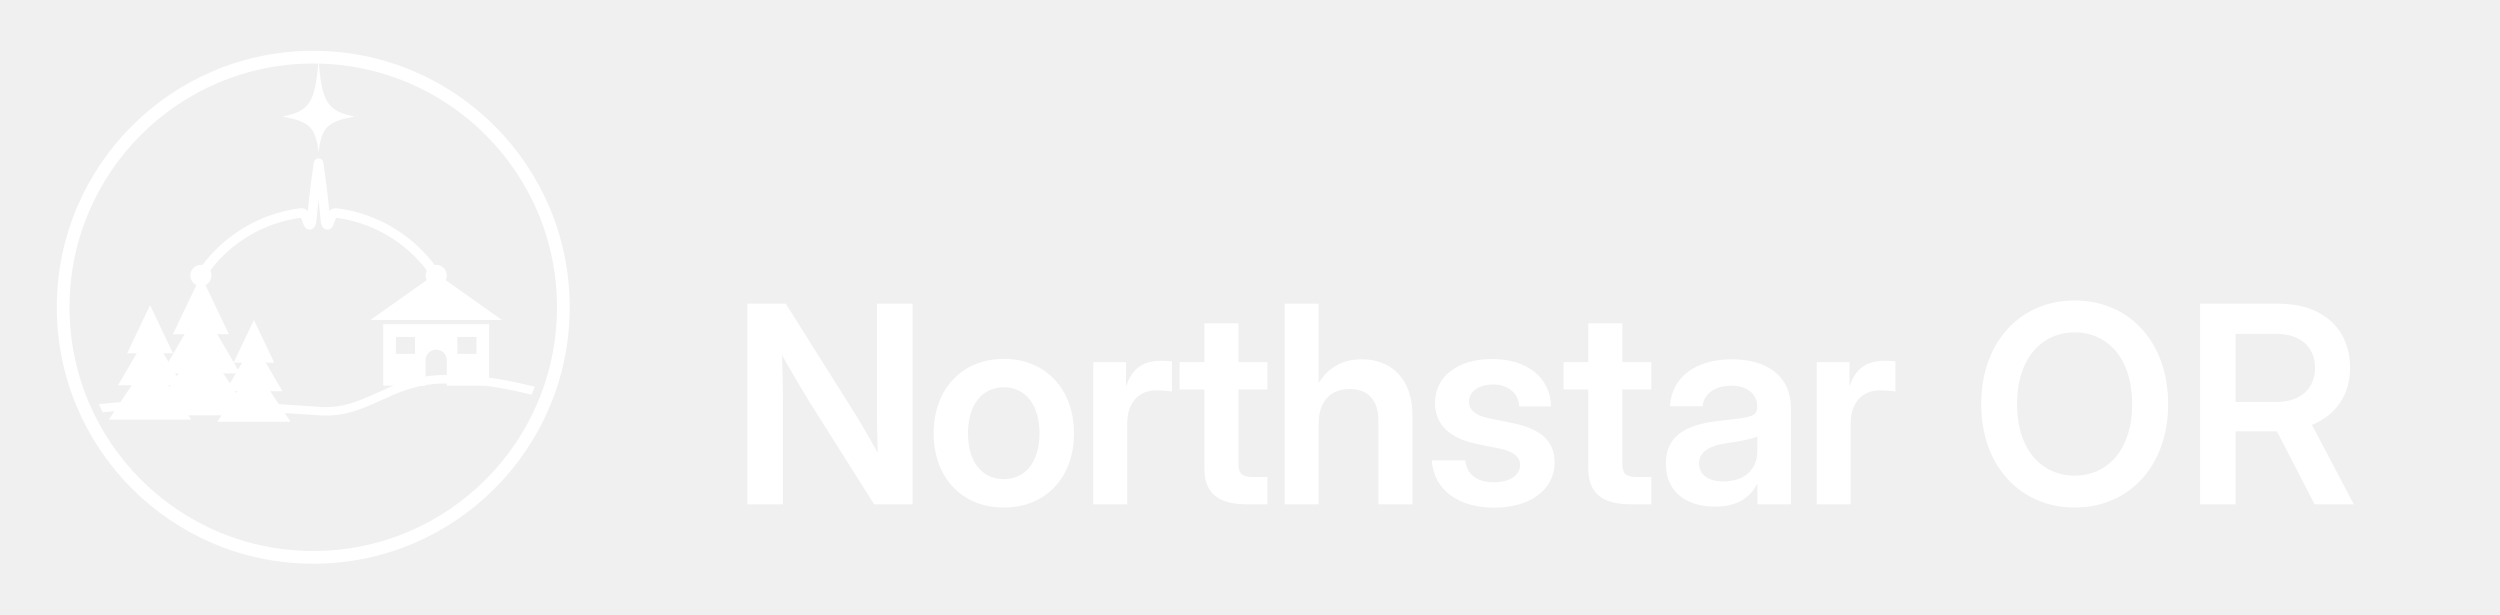
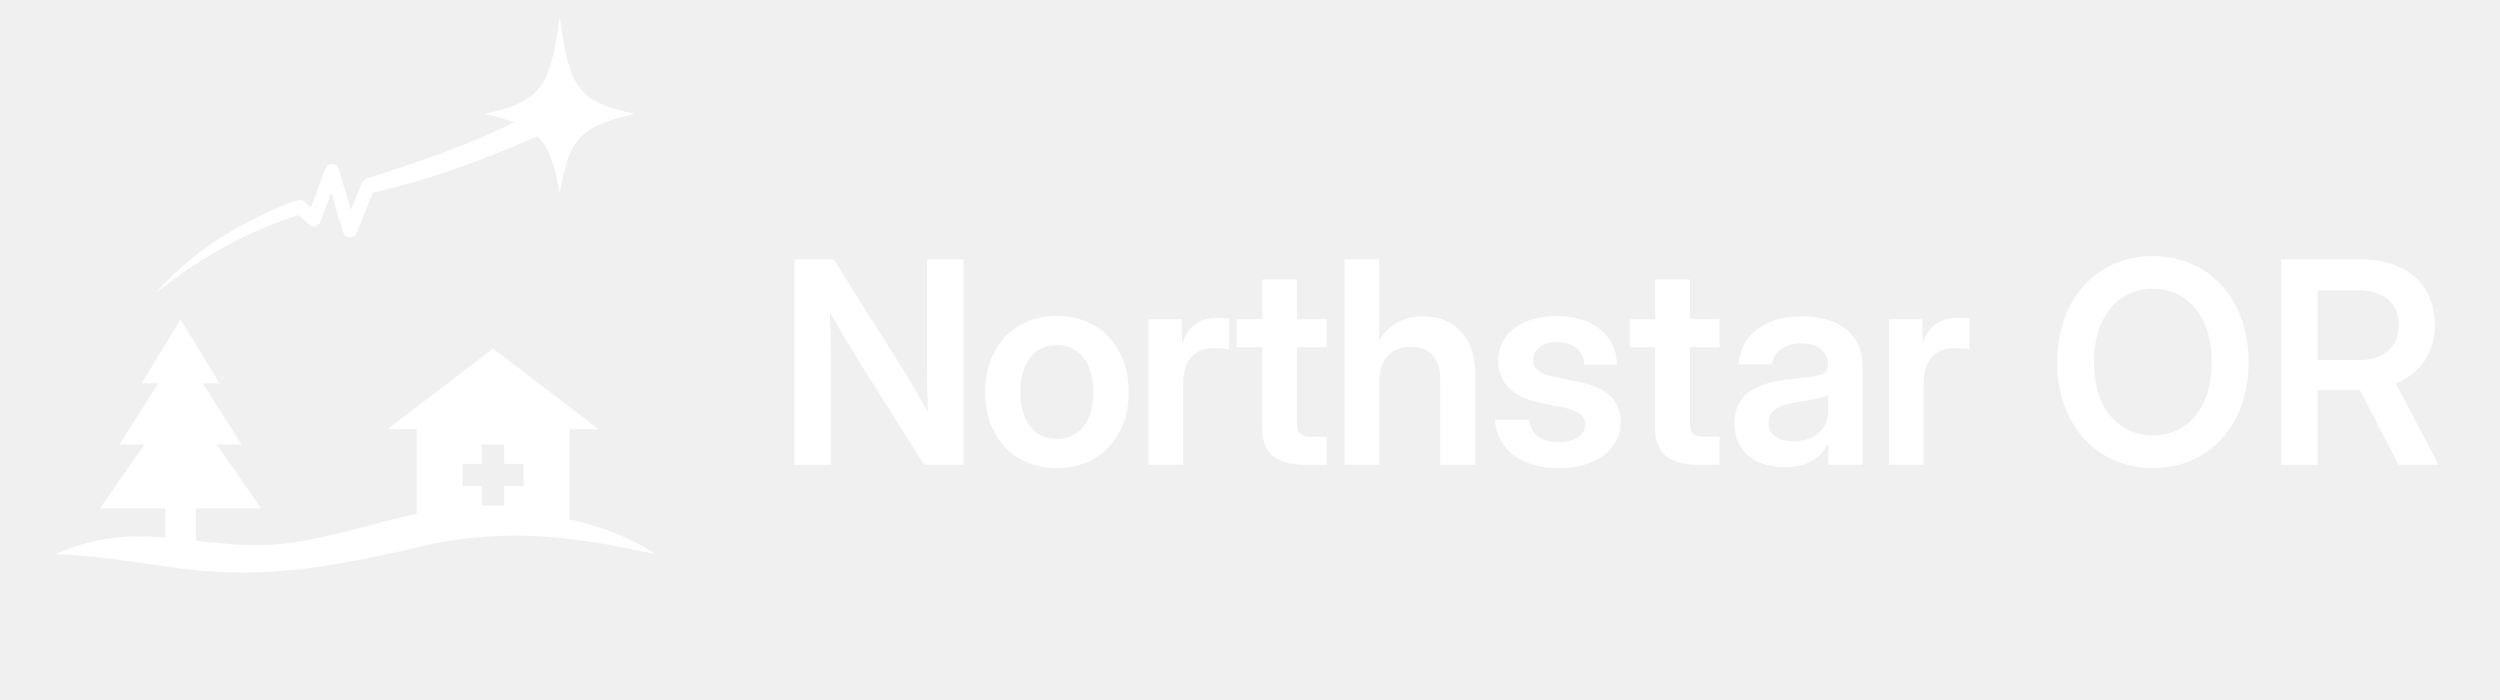
- <svg xmlns="http://www.w3.org/2000/svg" viewBox="0 0 834 205" width="834" height="205">
-   <g transform="translate(14 12) scale(0.35352)">
-     <defs>
-       <clipPath id="inner">
-         <circle cx="256" cy="256" r="222" />
-       </clipPath>
-     </defs>
-     <circle cx="256" cy="256" r="236" fill="none" stroke="#FFFFFF" stroke-width="12" />
-     <g clip-path="url(#inner)">
-       <path d="M0 360 C110 338 190 350 262 354 C306 357 326 326 376 324 C430 322 470 338 512 346" fill="none" stroke="#FFFFFF" stroke-width="8" />
-     </g>
-     <path d="M150 226.0 L123.6 281.4 L176.4 281.4Z" fill="#FFFFFF" />
-     <path d="M150 255.04 L113.0 318.4 L187.0 318.4Z" fill="#FFFFFF" />
-     <path d="M150 286.72 L102.5 358.0 L197.5 358.0Z" fill="#FFFFFF" />
-     <path d="M102 254.0 L80.4 299.4 L123.6 299.4Z" fill="#FFFFFF" />
-     <path d="M102 277.76 L71.8 329.6 L132.2 329.6Z" fill="#FFFFFF" />
-     <path d="M102 303.68 L63.1 362.0 L140.9 362.0Z" fill="#FFFFFF" />
-     <path d="M200 268.0 L180.8 308.3 L219.2 308.3Z" fill="#FFFFFF" />
-     <path d="M200 289.12 L173.1 335.2 L226.9 335.2Z" fill="#FFFFFF" />
-     <path d="M200 312.16 L165.4 364.0 L234.6 364.0Z" fill="#FFFFFF" />
-     <path d="M322 272 H422 V330 H322Z M362 330 V306 a10 10 0 0 1 20 0 V330Z M334 284 h18 v16 h-18Z M392 284 h18 v16 h-18Z" fill="#FFFFFF" fill-rule="evenodd" />
-     <path d="M310 268 L372 224 L434 268Z" fill="#FFFFFF" />
-     <path d="M150.00 226.00 L150.14 225.79 L150.28 225.58 L150.42 225.37 L150.56 225.16 L150.69 224.95 L150.83 224.74 L150.97 224.54 L151.11 224.33 L151.25 224.13 L151.39 223.92 L151.53 223.72 L151.66 223.52 L151.80 223.32 L151.94 223.12 L152.08 222.92 L152.22 222.72 L152.36 222.52 L152.50 222.32 L152.64 222.12 L152.78 221.93 L152.91 221.73 L153.05 221.54 L153.19 221.34 L153.33 221.15 L153.47 220.96 L153.61 220.77 L153.75 220.58 L153.88 220.39 L154.02 220.20 L154.16 220.01 L154.30 219.82 L154.44 219.63 L154.58 219.45 L154.72 219.26 L154.86 219.08 L155.00 218.89 L155.13 218.71 L155.27 218.52 L155.41 218.34 L155.55 218.16 L155.69 217.98 L155.83 217.80 L155.97 217.62 L156.10 217.44 L156.24 217.26 L156.38 217.08 L156.52 216.90 L156.66 216.72 L156.80 216.55 L156.94 216.37 L157.08 216.20 L157.22 216.02 L157.35 215.85 L157.49 215.68 L157.63 215.50 L157.77 215.33 L157.91 215.16 L158.05 214.99 L158.19 214.82 L158.32 214.65 L158.46 214.48 L158.60 214.31 L158.74 214.14 L158.88 213.97 L159.02 213.81 L159.16 213.64 L159.30 213.48 L159.44 213.31 L159.57 213.15 L159.71 212.98 L159.85 212.82 L159.99 212.65 L160.13 212.49 L160.27 212.33 L160.41 212.17 L160.54 212.01 L160.68 211.85 L160.82 211.69 L160.96 211.53 L161.10 211.37 L161.24 211.21 L161.38 211.05 L161.52 210.89 L161.66 210.74 L161.79 210.58 L161.93 210.42 L162.07 210.27 L162.21 210.11 L162.35 209.96 L162.49 209.80 L162.63 209.65 L162.76 209.50 L162.90 209.35 L163.04 209.19 L163.18 209.04 L163.32 208.89 L163.46 208.74 L163.60 208.59 L163.74 208.44 L163.88 208.29 L164.01 208.14 L164.15 207.99 L164.29 207.85 L164.43 207.70 L164.57 207.55 L164.71 207.40 L164.85 207.26 L164.99 207.11 L165.12 206.97 L165.26 206.82 L165.40 206.68 L165.54 206.53 L165.68 206.39 L165.82 206.25 L165.96 206.10 L166.09 205.96 L166.23 205.82 L166.37 205.68 L166.51 205.54 L166.65 205.40 L166.79 205.26 L166.93 205.12 L167.07 204.98 L167.20 204.84 L167.34 204.70 L167.48 204.56 L167.62 204.42 L167.76 204.29 L167.90 204.15 L168.04 204.01 L168.18 203.88 L168.31 203.74 L168.45 203.61 L168.59 203.47 L168.73 203.34 L168.87 203.20 L169.01 203.07 L169.15 202.94 L169.29 202.80 L169.43 202.67 L169.56 202.54 L169.70 202.41 L169.84 202.28 L169.98 202.15 L170.12 202.01 L170.26 201.88 L170.40 201.75 L170.53 201.62 L170.67 201.50 L170.81 201.37 L170.95 201.24 L171.09 201.11 L171.23 200.98 L171.37 200.86 L171.51 200.73 L171.65 200.60 L171.78 200.48 L171.92 200.35 L172.06 200.22 L172.20 200.10 L172.34 199.97 L172.48 199.85 L172.62 199.73 L172.75 199.60 L172.89 199.48 L173.03 199.36 L173.17 199.23 L173.31 199.11 L173.45 198.99 L173.59 198.87 L173.73 198.75 L173.87 198.62 L174.00 198.50 L174.14 198.38 L174.28 198.26 L174.42 198.14 L174.56 198.02 L174.70 197.91 L174.84 197.79 L174.97 197.67 L175.11 197.55 L175.25 197.43 L175.39 197.32 L175.53 197.20 L175.67 197.08 L175.81 196.97 L175.95 196.85 L176.09 196.73 L176.22 196.62 L176.36 196.50 L176.50 196.39 L176.64 196.27 L176.78 196.16 L176.92 196.05 L177.06 195.93 L177.19 195.82 L177.33 195.71 L177.47 195.59 L177.61 195.48 L177.75 195.37 L177.89 195.26 L178.03 195.15 L178.17 195.04 L178.31 194.92 L178.44 194.81 L178.58 194.70 L178.72 194.59 L178.86 194.48 L179.00 194.38 L179.14 194.27 L179.28 194.16 L179.41 194.05 L179.55 193.94 L179.69 193.83 L179.83 193.73 L179.97 193.62 L180.11 193.51 L180.25 193.41 L180.39 193.30 L180.53 193.19 L180.66 193.09 L180.80 192.98 L180.94 192.88 L181.08 192.77 L181.22 192.67 L181.36 192.56 L181.50 192.46 L181.63 192.36 L181.77 192.25 L181.91 192.15 L182.05 192.05 L182.19 191.94 L182.33 191.84 L182.47 191.74 L182.61 191.64 L182.75 191.54 L182.88 191.43 L183.02 191.33 L183.16 191.23 L183.30 191.13 L183.44 191.03 L183.58 190.93 L183.72 190.83 L183.85 190.73 L183.99 190.63 L184.13 190.54 L184.27 190.44 L184.41 190.34 L184.55 190.24 L184.69 190.14 L184.83 190.05 L184.97 189.95 L185.10 189.85 L185.24 189.76 L185.38 189.66 L185.52 189.56 L185.66 189.47 L185.80 189.37 L185.94 189.28 L186.07 189.18 L186.21 189.09 L186.35 188.99 L186.49 188.90 L186.63 188.80 L186.77 188.71 L186.91 188.62 L187.05 188.52 L187.19 188.43 L187.32 188.34 L187.46 188.24 L187.60 188.15 L187.74 188.06 L187.88 187.97 L188.02 187.88 L188.16 187.79 L188.30 187.69 L188.43 187.60 L188.57 187.51 L188.71 187.42 L188.85 187.33 L188.99 187.24 L189.13 187.15 L189.27 187.06 L189.41 186.98 L189.54 186.89 L189.68 186.80 L189.82 186.71 L189.96 186.62 L190.10 186.53 L190.24 186.45 L190.38 186.36 L190.51 186.27 L190.65 186.18 L190.79 186.10 L190.93 186.01 L191.07 185.93 L191.21 185.84 L191.35 185.75 L191.49 185.67 L191.62 185.58 L191.76 185.50 L191.90 185.41 L192.04 185.33 L192.18 185.24 L192.32 185.16 L192.46 185.08 L192.60 184.99 L192.74 184.91 L192.87 184.83 L193.01 184.74 L193.15 184.66 L193.29 184.58 L193.43 184.50 L193.57 184.41 L193.71 184.33 L193.84 184.25 L193.98 184.17 L194.12 184.09 L194.26 184.01 L194.40 183.93 L194.54 183.85 L194.68 183.77 L194.82 183.69 L194.95 183.61 L195.09 183.53 L195.23 183.45 L195.37 183.37 L195.51 183.29 L195.65 183.21 L195.79 183.13 L195.93 183.05 L196.06 182.98 L196.20 182.90 L196.34 182.82 L196.48 182.74 L196.62 182.67 L196.76 182.59 L196.90 182.51 L197.04 182.44 L197.18 182.36 L197.31 182.28 L197.45 182.21 L197.59 182.13 L197.73 182.06 L197.87 181.98 L198.01 181.91 L198.15 181.83 L198.28 181.76 L198.42 181.68 L198.56 181.61 L198.70 181.54 L198.84 181.46 L198.98 181.39 L199.12 181.32 L199.26 181.24 L199.40 181.17 L199.53 181.10 L199.67 181.02 L199.81 180.95 L199.95 180.88 L200.09 180.81 L200.23 180.74 L200.37 180.67 L200.50 180.59 L200.64 180.52 L200.78 180.45 L200.92 180.38 L201.06 180.31 L201.20 180.24 L201.34 180.17 L201.48 180.10 L201.62 180.03 L201.75 179.96 L201.89 179.89 L202.03 179.82 L202.17 179.76 L202.31 179.69 L202.45 179.62 L202.59 179.55 L202.72 179.48 L202.86 179.42 L203.00 179.35 L203.14 179.28 L203.28 179.21 L203.42 179.15 L203.56 179.08 L203.70 179.01 L203.84 178.95 L203.97 178.88 L204.11 178.81 L204.25 178.75 L204.39 178.68 L204.53 178.62 L204.67 178.55 L204.81 178.49 L204.94 178.42 L205.08 178.36 L205.22 178.29 L205.36 178.23 L205.50 178.17 L205.64 178.10 L205.78 178.04 L205.92 177.98 L206.06 177.91 L206.19 177.85 L206.33 177.79 L206.47 177.72 L206.61 177.66 L206.75 177.60 L206.89 177.54 L207.03 177.47 L207.16 177.41 L207.30 177.35 L207.44 177.29 L207.58 177.23 L207.72 177.17 L207.86 177.11 L208.00 177.05 L208.14 176.99 L208.28 176.93 L208.41 176.87 L208.55 176.81 L208.69 176.75 L208.83 176.69 L208.97 176.63 L209.11 176.57 L209.25 176.51 L209.38 176.45 L209.52 176.39 L209.66 176.33 L209.80 176.28 L209.94 176.22 L210.08 176.16 L210.22 176.10 L210.36 176.05 L210.50 175.99 L210.63 175.93 L210.77 175.87 L210.91 175.82 L211.05 175.76 L211.19 175.71 L211.33 175.65 L211.47 175.59 L211.60 175.54 L211.74 175.48 L211.88 175.43 L212.02 175.37 L212.16 175.32 L212.30 175.26 L212.44 175.21 L212.58 175.15 L212.72 175.10 L212.85 175.04 L212.99 174.99 L213.13 174.94 L213.27 174.88 L213.41 174.83 L213.55 174.78 L213.69 174.72 L213.82 174.67 L213.96 174.62 L214.10 174.57 L214.24 174.51 L214.38 174.46 L214.52 174.41 L214.66 174.36 L214.80 174.31 L214.94 174.25 L215.07 174.20 L215.21 174.15 L215.35 174.10 L215.49 174.05 L215.63 174.00 L215.77 173.95 L215.91 173.90 L216.05 173.85 L216.18 173.80 L216.32 173.75 L216.46 173.70 L216.60 173.65 L216.74 173.60 L216.88 173.55 L217.02 173.50 L217.16 173.45 L217.29 173.41 L217.43 173.36 L217.57 173.31 L217.71 173.26 L217.85 173.21 L217.99 173.17 L218.13 173.12 L218.26 173.07 L218.40 173.02 L218.54 172.98 L218.68 172.93 L218.82 172.88 L218.96 172.84 L219.10 172.79 L219.24 172.74 L219.38 172.70 L219.51 172.65 L219.65 172.61 L219.79 172.56 L219.93 172.52 L220.07 172.47 L220.21 172.43 L220.35 172.38 L220.49 172.34 L220.62 172.29 L220.76 172.25 L220.90 172.20 L221.04 172.16 L221.18 172.12 L221.32 172.07 L221.46 172.03 L221.59 171.99 L221.73 171.94 L221.87 171.90 L222.01 171.86 L222.15 171.82 L222.29 171.77 L222.43 171.73 L222.57 171.69 L222.70 171.65 L222.84 171.61 L222.98 171.56 L223.12 171.52 L223.26 171.48 L223.40 171.44 L223.54 171.40 L223.68 171.36 L223.81 171.32 L223.95 171.28 L224.09 171.24 L224.23 171.20 L224.37 171.16 L224.51 171.12 L224.65 171.08 L224.79 171.04 L224.93 171.00 L225.06 170.96 L225.20 170.92 L225.34 170.88 L225.48 170.84 L225.62 170.80 L225.76 170.77 L225.90 170.73 L226.03 170.69 L226.17 170.65 L226.31 170.61 L226.45 170.58 L226.59 170.54 L226.73 170.50 L226.87 170.47 L227.01 170.43 L227.14 170.39 L227.28 170.36 L227.42 170.32 L227.56 170.28 L227.70 170.25 L227.84 170.21 L227.98 170.18 L228.12 170.14 L228.25 170.10 L228.39 170.07 L228.53 170.03 L228.67 170.00 L228.81 169.96 L228.95 169.93 L229.09 169.90 L229.23 169.86 L229.37 169.83 L229.50 169.79 L229.64 169.76 L229.78 169.73 L229.92 169.69 L230.06 169.66 L230.20 169.63 L230.34 169.59 L230.47 169.56 L230.61 169.53 L230.75 169.49 L230.89 169.46 L231.03 169.43 L231.17 169.40 L231.31 169.37 L231.45 169.33 L231.58 169.30 L231.72 169.27 L231.86 169.24 L232.00 169.21 L232.14 169.18 L232.28 169.15 L232.42 169.12 L232.56 169.08 L232.69 169.05 L232.83 169.02 L232.97 168.99 L233.11 168.96 L233.25 168.93 L233.39 168.90 L233.53 168.88 L233.67 168.85 L233.81 168.82 L233.94 168.79 L234.08 168.76 L234.22 168.73 L234.36 168.70 L234.50 168.67 L234.64 168.65 L234.78 168.62 L234.92 168.59 L235.05 168.56 L235.19 168.53 L235.33 168.51 L235.47 168.48 L235.61 168.45 L235.75 168.43 L235.89 168.40 L236.03 168.37 L236.16 168.35 L236.30 168.32 L236.44 168.29 L236.58 168.27 L236.72 168.24 L236.86 168.22 L237.00 168.19 L237.13 168.16 L237.27 168.14 L237.41 168.11 L237.55 168.09 L237.69 168.06 L237.83 168.04 L237.97 168.01 L238.11 167.99 L238.25 167.97 L238.38 167.94 L238.52 167.92 L238.66 167.89 L238.80 167.87 L238.94 167.85 L239.08 167.82 L239.22 167.80 L239.36 167.78 L239.49 167.75 L239.63 167.73 L239.77 167.71 L239.91 167.69 L240.05 167.66 L240.19 167.64 L240.33 167.62 L240.47 167.60 L240.60 167.58 L240.74 167.56 L240.88 167.53 L241.02 167.51 L241.16 167.49 L241.30 167.47 L241.44 167.45 L241.57 167.43 L241.71 167.41 L241.85 167.39 L241.99 167.37 L242.13 167.35 L242.27 167.33 L242.41 167.31 L242.55 167.29 L242.69 167.28 L242.82 167.26 L242.96 167.24 L243.10 167.22 L243.24 167.21 L243.38 167.19 L243.52 167.17 L243.66 167.16 L243.80 167.15 L243.93 167.13 L244.07 167.12 L244.21 167.11 L244.35 167.11 L244.49 167.10 L244.63 167.09 L244.77 167.09 L244.91 167.09 L245.04 167.10 L245.18 167.10 L245.32 167.11 L245.46 167.13 L245.60 167.15 L245.74 167.17 L245.88 167.21 L246.01 167.24 L246.15 167.29 L246.29 167.34 L246.43 167.40 L246.57 167.47 L246.71 167.55 L246.85 167.64 L246.99 167.74 L247.12 167.86 L247.26 167.99 L247.40 168.13 L247.54 168.28 L247.68 168.45 L247.82 168.64 L247.96 168.84 L248.10 169.06 L248.24 169.29 L248.37 169.54 L248.51 169.80 L248.65 170.09 L248.79 170.38 L248.93 170.70 L249.07 171.02 L249.21 171.36 L249.34 171.72 L249.48 172.08 L249.62 172.45 L249.76 172.83 L249.90 173.22 L250.04 173.60 L250.18 173.99 L250.32 174.38 L250.45 174.76 L250.59 175.14 L250.73 175.50 L250.87 175.86 L251.01 176.20 L251.15 176.52 L251.29 176.82 L251.43 177.10 L251.56 177.35 L251.70 177.58 L251.84 177.77 L251.98 177.94 L252.12 178.07 L252.26 178.16 L252.40 178.22 L252.54 178.25 L252.68 178.24 L252.81 178.19 L252.95 178.11 L253.09 177.99 L253.23 177.84 L253.37 177.66 L253.51 177.44 L253.65 177.20 L253.78 176.93 L253.92 176.63 L254.06 176.31 L254.20 175.97 L254.34 175.20 L254.48 173.87 L254.62 172.54 L254.76 171.19 L254.89 169.84 L255.03 168.48 L255.17 167.12 L255.31 165.77 L255.45 164.41 L255.59 163.07 L255.73 161.72 L255.87 160.39 L256.00 159.07 L256.14 157.76 L256.28 156.47 L256.42 155.19 L256.56 153.92 L256.70 152.67 L256.84 151.44 L256.98 150.22 L257.12 149.02 L257.25 147.83 L257.39 146.66 L257.53 145.51 L257.67 144.37 L257.81 143.25 L257.95 142.14 L258.09 141.05 L258.23 139.96 L258.36 138.89 L258.50 137.83 L258.64 136.79 L258.78 135.75 L258.92 134.72 L259.06 133.70 L259.20 132.68 L259.33 131.68 L259.47 130.68 L259.61 129.69 L259.75 128.70 L259.89 127.72 L260.03 126.74 L260.17 125.77 L260.31 124.80 L260.44 123.83 L260.58 122.87 L260.72 121.91 L260.86 120.95 L261.00 120.00 L261.14 120.95 L261.28 121.91 L261.42 122.87 L261.56 123.83 L261.69 124.80 L261.83 125.77 L261.97 126.74 L262.11 127.72 L262.25 128.70 L262.39 129.69 L262.53 130.68 L262.67 131.68 L262.80 132.68 L262.94 133.70 L263.08 134.72 L263.22 135.75 L263.36 136.79 L263.50 137.83 L263.64 138.89 L263.77 139.96 L263.91 141.05 L264.05 142.14 L264.19 143.25 L264.33 144.37 L264.47 145.51 L264.61 146.66 L264.75 147.83 L264.88 149.02 L265.02 150.22 L265.16 151.44 L265.30 152.67 L265.44 153.92 L265.58 155.19 L265.72 156.47 L265.86 157.76 L266.00 159.07 L266.13 160.39 L266.27 161.72 L266.41 163.07 L266.55 164.41 L266.69 165.77 L266.83 167.12 L266.97 168.48 L267.11 169.84 L267.24 171.19 L267.38 172.54 L267.52 173.87 L267.66 175.20 L267.80 175.97 L267.94 176.31 L268.08 176.63 L268.22 176.93 L268.35 177.20 L268.49 177.44 L268.63 177.66 L268.77 177.84 L268.91 177.99 L269.05 178.11 L269.19 178.19 L269.32 178.24 L269.46 178.25 L269.60 178.22 L269.74 178.16 L269.88 178.07 L270.02 177.94 L270.16 177.77 L270.30 177.58 L270.44 177.35 L270.57 177.10 L270.71 176.82 L270.85 176.52 L270.99 176.20 L271.13 175.86 L271.27 175.50 L271.41 175.14 L271.55 174.76 L271.68 174.38 L271.82 173.99 L271.96 173.60 L272.10 173.22 L272.24 172.83 L272.38 172.45 L272.52 172.08 L272.65 171.72 L272.79 171.36 L272.93 171.02 L273.07 170.70 L273.21 170.38 L273.35 170.09 L273.49 169.80 L273.63 169.54 L273.76 169.29 L273.90 169.06 L274.04 168.84 L274.18 168.64 L274.32 168.45 L274.46 168.28 L274.60 168.13 L274.74 167.99 L274.88 167.86 L275.01 167.74 L275.15 167.64 L275.29 167.55 L275.43 167.47 L275.57 167.40 L275.71 167.34 L275.85 167.29 L275.99 167.24 L276.12 167.21 L276.26 167.17 L276.40 167.15 L276.54 167.13 L276.68 167.11 L276.82 167.10 L276.96 167.10 L277.10 167.09 L277.23 167.09 L277.37 167.09 L277.51 167.10 L277.65 167.11 L277.79 167.11 L277.93 167.12 L278.07 167.13 L278.21 167.15 L278.34 167.16 L278.48 167.17 L278.62 167.19 L278.76 167.21 L278.90 167.22 L279.04 167.24 L279.18 167.26 L279.31 167.28 L279.45 167.29 L279.59 167.31 L279.73 167.33 L279.87 167.35 L280.01 167.37 L280.15 167.39 L280.29 167.41 L280.43 167.43 L280.56 167.45 L280.70 167.47 L280.84 167.49 L280.98 167.51 L281.12 167.53 L281.26 167.56 L281.40 167.58 L281.53 167.60 L281.67 167.62 L281.81 167.64 L281.95 167.66 L282.09 167.69 L282.23 167.71 L282.37 167.73 L282.51 167.75 L282.64 167.78 L282.78 167.80 L282.92 167.82 L283.06 167.85 L283.20 167.87 L283.34 167.89 L283.48 167.92 L283.62 167.94 L283.75 167.97 L283.89 167.99 L284.03 168.01 L284.17 168.04 L284.31 168.06 L284.45 168.09 L284.59 168.11 L284.73 168.14 L284.87 168.16 L285.00 168.19 L285.14 168.22 L285.28 168.24 L285.42 168.27 L285.56 168.29 L285.70 168.32 L285.84 168.35 L285.98 168.37 L286.11 168.40 L286.25 168.43 L286.39 168.45 L286.53 168.48 L286.67 168.51 L286.81 168.53 L286.95 168.56 L287.09 168.59 L287.22 168.62 L287.36 168.65 L287.50 168.67 L287.64 168.70 L287.78 168.73 L287.92 168.76 L288.06 168.79 L288.19 168.82 L288.33 168.85 L288.47 168.88 L288.61 168.90 L288.75 168.93 L288.89 168.96 L289.03 168.99 L289.17 169.02 L289.31 169.05 L289.44 169.08 L289.58 169.12 L289.72 169.15 L289.86 169.18 L290.00 169.21 L290.14 169.24 L290.28 169.27 L290.41 169.30 L290.55 169.33 L290.69 169.37 L290.83 169.40 L290.97 169.43 L291.11 169.46 L291.25 169.49 L291.39 169.53 L291.52 169.56 L291.66 169.59 L291.80 169.63 L291.94 169.66 L292.08 169.69 L292.22 169.73 L292.36 169.76 L292.50 169.79 L292.63 169.83 L292.77 169.86 L292.91 169.90 L293.05 169.93 L293.19 169.96 L293.33 170.00 L293.47 170.03 L293.61 170.07 L293.75 170.10 L293.88 170.14 L294.02 170.18 L294.16 170.21 L294.30 170.25 L294.44 170.28 L294.58 170.32 L294.72 170.36 L294.86 170.39 L294.99 170.43 L295.13 170.47 L295.27 170.50 L295.41 170.54 L295.55 170.58 L295.69 170.61 L295.83 170.65 L295.97 170.69 L296.10 170.73 L296.24 170.77 L296.38 170.80 L296.52 170.84 L296.66 170.88 L296.80 170.92 L296.94 170.96 L297.07 171.00 L297.21 171.04 L297.35 171.08 L297.49 171.12 L297.63 171.16 L297.77 171.20 L297.91 171.24 L298.05 171.28 L298.19 171.32 L298.32 171.36 L298.46 171.40 L298.60 171.44 L298.74 171.48 L298.88 171.52 L299.02 171.56 L299.16 171.61 L299.29 171.65 L299.43 171.69 L299.57 171.73 L299.71 171.77 L299.85 171.82 L299.99 171.86 L300.13 171.90 L300.27 171.94 L300.40 171.99 L300.54 172.03 L300.68 172.07 L300.82 172.12 L300.96 172.16 L301.10 172.20 L301.24 172.25 L301.38 172.29 L301.51 172.34 L301.65 172.38 L301.79 172.43 L301.93 172.47 L302.07 172.52 L302.21 172.56 L302.35 172.61 L302.49 172.65 L302.62 172.70 L302.76 172.74 L302.90 172.79 L303.04 172.84 L303.18 172.88 L303.32 172.93 L303.46 172.98 L303.60 173.02 L303.74 173.07 L303.87 173.12 L304.01 173.17 L304.15 173.21 L304.29 173.26 L304.43 173.31 L304.57 173.36 L304.71 173.41 L304.85 173.45 L304.98 173.50 L305.12 173.55 L305.26 173.60 L305.40 173.65 L305.54 173.70 L305.68 173.75 L305.82 173.80 L305.96 173.85 L306.09 173.90 L306.23 173.95 L306.37 174.00 L306.51 174.05 L306.65 174.10 L306.79 174.15 L306.93 174.20 L307.06 174.25 L307.20 174.31 L307.34 174.36 L307.48 174.41 L307.62 174.46 L307.76 174.51 L307.90 174.57 L308.04 174.62 L308.18 174.67 L308.31 174.72 L308.45 174.78 L308.59 174.83 L308.73 174.88 L308.87 174.94 L309.01 174.99 L309.15 175.04 L309.28 175.10 L309.42 175.15 L309.56 175.21 L309.70 175.26 L309.84 175.32 L309.98 175.37 L310.12 175.43 L310.26 175.48 L310.39 175.54 L310.53 175.59 L310.67 175.65 L310.81 175.71 L310.95 175.76 L311.09 175.82 L311.23 175.87 L311.37 175.93 L311.50 175.99 L311.64 176.05 L311.78 176.10 L311.92 176.16 L312.06 176.22 L312.20 176.28 L312.34 176.33 L312.48 176.39 L312.62 176.45 L312.75 176.51 L312.89 176.57 L313.03 176.63 L313.17 176.69 L313.31 176.75 L313.45 176.81 L313.59 176.87 L313.73 176.93 L313.86 176.99 L314.00 177.05 L314.14 177.11 L314.28 177.17 L314.42 177.23 L314.56 177.29 L314.70 177.35 L314.84 177.41 L314.97 177.47 L315.11 177.54 L315.25 177.60 L315.39 177.66 L315.53 177.72 L315.67 177.79 L315.81 177.85 L315.94 177.91 L316.08 177.98 L316.22 178.04 L316.36 178.10 L316.50 178.17 L316.64 178.23 L316.78 178.29 L316.92 178.36 L317.06 178.42 L317.19 178.49 L317.33 178.55 L317.47 178.62 L317.61 178.68 L317.75 178.75 L317.89 178.81 L318.03 178.88 L318.16 178.95 L318.30 179.01 L318.44 179.08 L318.58 179.15 L318.72 179.21 L318.86 179.28 L319.00 179.35 L319.14 179.42 L319.27 179.48 L319.41 179.55 L319.55 179.62 L319.69 179.69 L319.83 179.76 L319.97 179.82 L320.11 179.89 L320.25 179.96 L320.38 180.03 L320.52 180.10 L320.66 180.17 L320.80 180.24 L320.94 180.31 L321.08 180.38 L321.22 180.45 L321.36 180.52 L321.50 180.59 L321.63 180.67 L321.77 180.74 L321.91 180.81 L322.05 180.88 L322.19 180.95 L322.33 181.02 L322.47 181.10 L322.61 181.17 L322.74 181.24 L322.88 181.32 L323.02 181.39 L323.16 181.46 L323.30 181.54 L323.44 181.61 L323.58 181.68 L323.72 181.76 L323.85 181.83 L323.99 181.91 L324.13 181.98 L324.27 182.06 L324.41 182.13 L324.55 182.21 L324.69 182.28 L324.82 182.36 L324.96 182.44 L325.10 182.51 L325.24 182.59 L325.38 182.67 L325.52 182.74 L325.66 182.82 L325.80 182.90 L325.94 182.98 L326.07 183.05 L326.21 183.13 L326.35 183.21 L326.49 183.29 L326.63 183.37 L326.77 183.45 L326.91 183.53 L327.04 183.61 L327.18 183.69 L327.32 183.77 L327.46 183.85 L327.60 183.93 L327.74 184.01 L327.88 184.09 L328.02 184.17 L328.15 184.25 L328.29 184.33 L328.43 184.41 L328.57 184.50 L328.71 184.58 L328.85 184.66 L328.99 184.74 L329.13 184.83 L329.26 184.91 L329.40 184.99 L329.54 185.08 L329.68 185.16 L329.82 185.24 L329.96 185.33 L330.10 185.41 L330.24 185.50 L330.38 185.58 L330.51 185.67 L330.65 185.75 L330.79 185.84 L330.93 185.93 L331.07 186.01 L331.21 186.10 L331.35 186.18 L331.49 186.27 L331.62 186.36 L331.76 186.45 L331.90 186.53 L332.04 186.62 L332.18 186.71 L332.32 186.80 L332.46 186.89 L332.60 186.98 L332.73 187.06 L332.87 187.15 L333.01 187.24 L333.15 187.33 L333.29 187.42 L333.43 187.51 L333.57 187.60 L333.71 187.69 L333.84 187.79 L333.98 187.88 L334.12 187.97 L334.26 188.06 L334.40 188.15 L334.54 188.24 L334.68 188.34 L334.81 188.43 L334.95 188.52 L335.09 188.62 L335.23 188.71 L335.37 188.80 L335.51 188.90 L335.65 188.99 L335.79 189.09 L335.93 189.18 L336.06 189.28 L336.20 189.37 L336.34 189.47 L336.48 189.56 L336.62 189.66 L336.76 189.76 L336.90 189.85 L337.03 189.95 L337.17 190.05 L337.31 190.14 L337.45 190.24 L337.59 190.34 L337.73 190.44 L337.87 190.54 L338.01 190.63 L338.14 190.73 L338.28 190.83 L338.42 190.93 L338.56 191.03 L338.70 191.13 L338.84 191.23 L338.98 191.33 L339.12 191.43 L339.25 191.54 L339.39 191.64 L339.53 191.74 L339.67 191.84 L339.81 191.94 L339.95 192.05 L340.09 192.15 L340.23 192.25 L340.37 192.36 L340.50 192.46 L340.64 192.56 L340.78 192.67 L340.92 192.77 L341.06 192.88 L341.20 192.98 L341.34 193.09 L341.48 193.19 L341.61 193.30 L341.75 193.41 L341.89 193.51 L342.03 193.62 L342.17 193.73 L342.31 193.83 L342.45 193.94 L342.59 194.05 L342.72 194.16 L342.86 194.27 L343.00 194.38 L343.14 194.48 L343.28 194.59 L343.42 194.70 L343.56 194.81 L343.69 194.92 L343.83 195.04 L343.97 195.15 L344.11 195.26 L344.25 195.37 L344.39 195.48 L344.53 195.59 L344.67 195.71 L344.81 195.82 L344.94 195.93 L345.08 196.05 L345.22 196.16 L345.36 196.27 L345.50 196.39 L345.64 196.50 L345.78 196.62 L345.91 196.73 L346.05 196.85 L346.19 196.97 L346.33 197.08 L346.47 197.20 L346.61 197.32 L346.75 197.43 L346.89 197.55 L347.02 197.67 L347.16 197.79 L347.30 197.91 L347.44 198.02 L347.58 198.14 L347.72 198.26 L347.86 198.38 L348.00 198.50 L348.13 198.62 L348.27 198.75 L348.41 198.87 L348.55 198.99 L348.69 199.11 L348.83 199.23 L348.97 199.36 L349.11 199.48 L349.25 199.60 L349.38 199.73 L349.52 199.85 L349.66 199.97 L349.80 200.10 L349.94 200.22 L350.08 200.35 L350.22 200.48 L350.36 200.60 L350.49 200.73 L350.63 200.86 L350.77 200.98 L350.91 201.11 L351.05 201.24 L351.19 201.37 L351.33 201.50 L351.47 201.62 L351.60 201.75 L351.74 201.88 L351.88 202.01 L352.02 202.15 L352.16 202.28 L352.30 202.41 L352.44 202.54 L352.57 202.67 L352.71 202.80 L352.85 202.94 L352.99 203.07 L353.13 203.20 L353.27 203.34 L353.41 203.47 L353.55 203.61 L353.69 203.74 L353.82 203.88 L353.96 204.01 L354.10 204.15 L354.24 204.29 L354.38 204.42 L354.52 204.56 L354.66 204.70 L354.79 204.84 L354.93 204.98 L355.07 205.12 L355.21 205.26 L355.35 205.40 L355.49 205.54 L355.63 205.68 L355.77 205.82 L355.90 205.96 L356.04 206.10 L356.18 206.25 L356.32 206.39 L356.46 206.53 L356.60 206.68 L356.74 206.82 L356.88 206.97 L357.01 207.11 L357.15 207.26 L357.29 207.40 L357.43 207.55 L357.57 207.70 L357.71 207.85 L357.85 207.99 L357.99 208.14 L358.12 208.29 L358.26 208.44 L358.40 208.59 L358.54 208.74 L358.68 208.89 L358.82 209.04 L358.96 209.19 L359.10 209.35 L359.24 209.50 L359.37 209.65 L359.51 209.80 L359.65 209.96 L359.79 210.11 L359.93 210.27 L360.07 210.42 L360.21 210.58 L360.35 210.74 L360.48 210.89 L360.62 211.05 L360.76 211.21 L360.90 211.37 L361.04 211.53 L361.18 211.69 L361.32 211.85 L361.46 212.01 L361.59 212.17 L361.73 212.33 L361.87 212.49 L362.01 212.65 L362.15 212.82 L362.29 212.98 L362.43 213.15 L362.56 213.31 L362.70 213.48 L362.84 213.64 L362.98 213.81 L363.12 213.97 L363.26 214.14 L363.40 214.31 L363.54 214.48 L363.68 214.65 L363.81 214.82 L363.95 214.99 L364.09 215.16 L364.23 215.33 L364.37 215.50 L364.51 215.68 L364.65 215.85 L364.78 216.02 L364.92 216.20 L365.06 216.37 L365.20 216.55 L365.34 216.72 L365.48 216.90 L365.62 217.08 L365.76 217.26 L365.89 217.44 L366.03 217.62 L366.17 217.80 L366.31 217.98 L366.45 218.16 L366.59 218.34 L366.73 218.52 L366.87 218.71 L367.00 218.89 L367.14 219.08 L367.28 219.26 L367.42 219.45 L367.56 219.63 L367.70 219.82 L367.84 220.01 L367.98 220.20 L368.12 220.39 L368.25 220.58 L368.39 220.77 L368.53 220.96 L368.67 221.15 L368.81 221.34 L368.95 221.54 L369.09 221.73 L369.23 221.93 L369.36 222.12 L369.50 222.32 L369.64 222.52 L369.78 222.72 L369.92 222.92 L370.06 223.12 L370.20 223.32 L370.34 223.52 L370.47 223.72 L370.61 223.92 L370.75 224.13 L370.89 224.33 L371.03 224.54 L371.17 224.74 L371.31 224.95 L371.44 225.16 L371.58 225.37 L371.72 225.58 L371.86 225.79 L372.00 226.00" fill="none" stroke="#FFFFFF" stroke-width="9" stroke-linecap="round" stroke-linejoin="round" />
-     <circle cx="150" cy="226" r="10" fill="#FFFFFF" />
-     <circle cx="372" cy="226" r="10" fill="#FFFFFF" />
-     <path d="M261.0 22.0 C264.0 62.0 269.0 71.0 295.0 76.0 C269.0 81.0 264.0 86.0 261.0 110.0 C258.0 86.0 253.0 81.0 227.0 76.0 C253.0 71.0 258.0 62.0 261.0 22.0Z" fill="#FFFFFF" />
+ <svg xmlns="http://www.w3.org/2000/svg" viewBox="0 0 900 252" width="900" height="252" role="img">
+   <g transform="translate(0 0) scale(0.5)">
+     <path id="evergreen" d="M130 230 L158 276 H146 L174 320 H156 L188 366 H141 V398 H119 V366 H72 L104 320 H86 L114 276 H102Z" fill="#FFFFFF" />
+     <path id="clinic-and-land" d="M40 399 C105 370 150 401 215 390 C250 384 278 374 300 370 V309 H279 L355 251 L431 309 H410 V374 C437 380 457 389 472 399 C404 384 364 382 314 391 C244 407 196 418 127 409 C93 404 67 400 40 399Z M347 320 H363 V334 H377 V350 H363 V364 H347 V350 H333 V334 H347Z" fill="#FFFFFF" fill-rule="evenodd" />
+     <path id="tapered-trail" d="M112 211 C143 176 180 157 214 144 L218 154 C181 165 146 184 112 211Z" fill="#FFFFFF" />
+     <path id="medical-pulse" d="M216 149 L226 158 L239 123 L252 166 L265 134" fill="none" stroke="#FFFFFF" stroke-width="10" stroke-linejoin="round" stroke-linecap="round" />
+     <path id="connected-wake" d="M263 129 C312 113 351 100 395 75 L407 89 C362 110 313 129 267 139Z" fill="#FFFFFF" />
+     <path id="north-star" d="M403 12 C410 64 416 73 457 82 C416 91 410 101 403 139 C396 101 389 91 349 82 C389 73 396 64 403 12Z" fill="#FFFFFF" />
  </g>
-   <path transform="translate(243.76 168.24)" d="M5.57 0.0H17.43V-33.646C17.43 -36.566 17.385 -42.316 17.115 -49.773C21.203 -42.541 24.752 -36.611 26.639 -33.602L47.842 0.0H60.689V-66.934H48.785V-30.457C48.785 -27.807 48.875 -22.236 49.055 -17.205C46.404 -21.967 43.439 -27.088 41.867 -29.604L18.373 -66.934H5.57ZM91.114 1.078C105.085 1.078 114.518 -8.939 114.518 -23.674C114.518 -38.408 105.085 -48.516 91.114 -48.516C77.143 -48.516 67.71 -38.408 67.71 -23.674C67.71 -8.939 77.143 1.078 91.114 1.078ZM91.114 -8.4C83.792 -8.4 79.165 -14.195 79.165 -23.674C79.165 -33.197 83.837 -39.037 91.114 -39.037C98.347 -39.037 103.018 -33.152 103.018 -23.674C103.018 -14.24 98.391 -8.4 91.114 -8.4ZM120.955 0.0H132.275V-26.863C132.275 -34.275 136.453 -38.004 141.844 -38.004C144.09 -38.004 146.336 -37.779 147.189 -37.645V-47.707C146.291 -47.797 145.033 -47.887 143.506 -47.887C137.396 -47.887 133.758 -45.012 132.006 -39.576H131.871V-47.438H120.955ZM179.051 -47.438H169.393V-60.375H158.028V-47.438H149.762V-38.318H158.028V-11.949C158.028 -3.818 162.565 0.0 172.223 0.0H179.051V-9.119H174.2C170.516 -9.119 169.393 -10.242 169.393 -13.611V-38.318H179.051ZM196.134 -26.818C196.134 -34.904 200.582 -38.453 206.511 -38.453C212.576 -38.453 216.08 -34.814 216.08 -27.852V0.0H227.445V-29.648C227.445 -41.822 220.437 -48.381 210.509 -48.381C204.13 -48.381 199.369 -45.641 196.134 -40.475V-66.934H184.814V0.0H196.134ZM254.725 1.123C266.45 1.123 274.85 -4.717 274.85 -13.971C274.85 -20.934 270.493 -25.066 261.104 -27.043L252.569 -28.795C248.616 -29.648 246.28 -31.4 246.28 -34.23C246.28 -37.465 249.334 -39.98 254.321 -39.98C259.487 -39.98 262.946 -36.881 263.036 -32.658H273.682C273.413 -42.406 265.551 -48.471 254.051 -48.471C242.461 -48.471 234.959 -42.586 234.959 -33.871C234.959 -26.684 239.721 -22.057 248.795 -20.17L256.881 -18.508C260.879 -17.654 263.35 -15.992 263.35 -13.117C263.35 -9.748 260.026 -7.367 254.545 -7.367C248.885 -7.367 245.561 -10.018 245.067 -14.645H233.881C234.6 -4.447 243.18 1.123 254.725 1.123ZM307.116 -47.438H297.458V-60.375H286.093V-47.438H277.827V-38.318H286.093V-11.949C286.093 -3.818 290.63 0.0 300.288 0.0H307.116V-9.119H302.265C298.581 -9.119 297.458 -10.242 297.458 -13.611V-38.318H307.116ZM328.377 0.764C336.104 0.764 340.102 -2.471 342.348 -6.693H342.527V0.0H353.668V-32.344C353.668 -42.227 346.346 -48.381 333.992 -48.381C321.594 -48.381 313.867 -42.137 313.328 -32.703H324.244C324.559 -36.701 328.242 -39.576 333.768 -39.576C339.203 -39.576 342.438 -36.701 342.438 -32.658V-32.299C342.438 -29.064 339.428 -28.93 330.623 -27.941C320.83 -26.908 311.981 -24.258 311.981 -13.477C311.981 -3.998 318.944 0.764 328.377 0.764ZM331.162 -7.637C326.221 -7.637 323.031 -9.838 323.031 -13.566C323.031 -17.879 327.164 -19.631 332.016 -20.35C336.688 -21.068 341.09 -21.787 342.483 -22.686V-17.564C342.483 -12.039 338.574 -7.637 331.162 -7.637ZM362.306 0.0H373.626V-26.863C373.626 -34.275 377.804 -38.004 383.194 -38.004C385.44 -38.004 387.687 -37.779 388.54 -37.645V-47.707C387.642 -47.797 386.384 -47.887 384.856 -47.887C378.747 -47.887 375.108 -45.012 373.356 -39.576H373.222V-47.438H362.306Z" fill="#FFFFFF" />
-   <path transform="translate(657.7025 168.24)" d="M34.41 1.078C52.334 1.078 65.586 -12.533 65.586 -33.422C65.586 -54.4 52.334 -68.012 34.41 -68.012C16.486 -68.012 3.234 -54.4 3.234 -33.422C3.234 -12.578 16.486 1.078 34.41 1.078ZM34.41 -9.568C23.449 -9.568 15.184 -18.148 15.184 -33.422C15.184 -48.74 23.449 -57.365 34.41 -57.365C45.326 -57.365 53.592 -48.74 53.592 -33.422C53.592 -18.148 45.326 -9.568 34.41 -9.568ZM76.231 0.0H88.09V-24.348H101.567C101.701 -24.348 101.791 -24.348 101.881 -24.348L114.459 0.0H127.531L113.561 -26.504C121.512 -29.738 126.274 -36.432 126.274 -45.551C126.274 -58.668 117.065 -66.934 102.33 -66.934H76.231ZM88.09 -34.141V-56.871H101.656C109.653 -56.871 114.594 -52.514 114.594 -45.551C114.594 -38.543 109.653 -34.141 101.746 -34.141Z" fill="#FFFFFF" />
+   <g transform="translate(286 90) scale(1.1045)">
+     <path d="M5.57 0.0H17.43V-33.646C17.43 -36.566 17.385 -42.316 17.115 -49.773C21.203 -42.541 24.752 -36.611 26.639 -33.602L47.842 0.0H60.689V-66.934H48.785V-30.457C48.785 -27.807 48.875 -22.236 49.055 -17.205C46.404 -21.967 43.439 -27.088 41.867 -29.604L18.373 -66.934H5.57ZM91.114 1.078C105.085 1.078 114.518 -8.939 114.518 -23.674C114.518 -38.408 105.085 -48.516 91.114 -48.516C77.143 -48.516 67.71 -38.408 67.71 -23.674C67.71 -8.939 77.143 1.078 91.114 1.078ZM91.114 -8.4C83.792 -8.4 79.165 -14.195 79.165 -23.674C79.165 -33.197 83.837 -39.037 91.114 -39.037C98.347 -39.037 103.018 -33.152 103.018 -23.674C103.018 -14.24 98.391 -8.4 91.114 -8.4ZM120.955 0.0H132.275V-26.863C132.275 -34.275 136.453 -38.004 141.844 -38.004C144.09 -38.004 146.336 -37.779 147.189 -37.645V-47.707C146.291 -47.797 145.033 -47.887 143.506 -47.887C137.396 -47.887 133.758 -45.012 132.006 -39.576H131.871V-47.438H120.955ZM179.051 -47.438H169.393V-60.375H158.028V-47.438H149.762V-38.318H158.028V-11.949C158.028 -3.818 162.565 0.0 172.223 0.0H179.051V-9.119H174.2C170.516 -9.119 169.393 -10.242 169.393 -13.611V-38.318H179.051ZM196.134 -26.818C196.134 -34.904 200.582 -38.453 206.511 -38.453C212.576 -38.453 216.08 -34.814 216.08 -27.852V0.0H227.445V-29.648C227.445 -41.822 220.437 -48.381 210.509 -48.381C204.13 -48.381 199.369 -45.641 196.134 -40.475V-66.934H184.814V0.0H196.134ZM254.725 1.123C266.45 1.123 274.85 -4.717 274.85 -13.971C274.85 -20.934 270.493 -25.066 261.104 -27.043L252.569 -28.795C248.616 -29.648 246.28 -31.4 246.28 -34.23C246.28 -37.465 249.334 -39.98 254.321 -39.98C259.487 -39.98 262.946 -36.881 263.036 -32.658H273.682C273.413 -42.406 265.551 -48.471 254.051 -48.471C242.461 -48.471 234.959 -42.586 234.959 -33.871C234.959 -26.684 239.721 -22.057 248.795 -20.17L256.881 -18.508C260.879 -17.654 263.35 -15.992 263.35 -13.117C263.35 -9.748 260.026 -7.367 254.545 -7.367C248.885 -7.367 245.561 -10.018 245.067 -14.645H233.881C234.6 -4.447 243.18 1.123 254.725 1.123ZM307.116 -47.438H297.458V-60.375H286.093V-47.438H277.827V-38.318H286.093V-11.949C286.093 -3.818 290.63 0.0 300.288 0.0H307.116V-9.119H302.265C298.581 -9.119 297.458 -10.242 297.458 -13.611V-38.318H307.116ZM328.377 0.764C336.104 0.764 340.102 -2.471 342.348 -6.693H342.527V0.0H353.668V-32.344C353.668 -42.227 346.346 -48.381 333.992 -48.381C321.594 -48.381 313.867 -42.137 313.328 -32.703H324.244C324.559 -36.701 328.242 -39.576 333.768 -39.576C339.203 -39.576 342.438 -36.701 342.438 -32.658V-32.299C342.438 -29.064 339.428 -28.93 330.623 -27.941C320.83 -26.908 311.981 -24.258 311.981 -13.477C311.981 -3.998 318.944 0.764 328.377 0.764ZM331.162 -7.637C326.221 -7.637 323.031 -9.838 323.031 -13.566C323.031 -17.879 327.164 -19.631 332.016 -20.35C336.688 -21.068 341.09 -21.787 342.483 -22.686V-17.564C342.483 -12.039 338.574 -7.637 331.162 -7.637ZM362.306 0.0H373.626V-26.863C373.626 -34.275 377.804 -38.004 383.194 -38.004C385.44 -38.004 387.687 -37.779 388.54 -37.645V-47.707C387.642 -47.797 386.384 -47.887 384.856 -47.887C378.747 -47.887 375.108 -45.012 373.356 -39.576H373.222V-47.438H362.306Z" transform="translate(-5.570312 70)" fill="#FFFFFF" />
+     <path d="M34.41 1.078C52.334 1.078 65.586 -12.533 65.586 -33.422C65.586 -54.4 52.334 -68.012 34.41 -68.012C16.486 -68.012 3.234 -54.4 3.234 -33.422C3.234 -12.578 16.486 1.078 34.41 1.078ZM34.41 -9.568C23.449 -9.568 15.184 -18.148 15.184 -33.422C15.184 -48.74 23.449 -57.365 34.41 -57.365C45.326 -57.365 53.592 -48.74 53.592 -33.422C53.592 -18.148 45.326 -9.568 34.41 -9.568ZM76.231 0.0H88.09V-24.348H101.567C101.701 -24.348 101.791 -24.348 101.881 -24.348L114.459 0.0H127.531L113.561 -26.504C121.512 -29.738 126.274 -36.432 126.274 -45.551C126.274 -58.668 117.065 -66.934 102.33 -66.934H76.231ZM88.09 -34.141V-56.871H101.656C109.653 -56.871 114.594 -52.514 114.594 -45.551C114.594 -38.543 109.653 -34.141 101.746 -34.141Z" transform="translate(408.3722 70)" fill="#FFFFFF" />
+   </g>
</svg>
